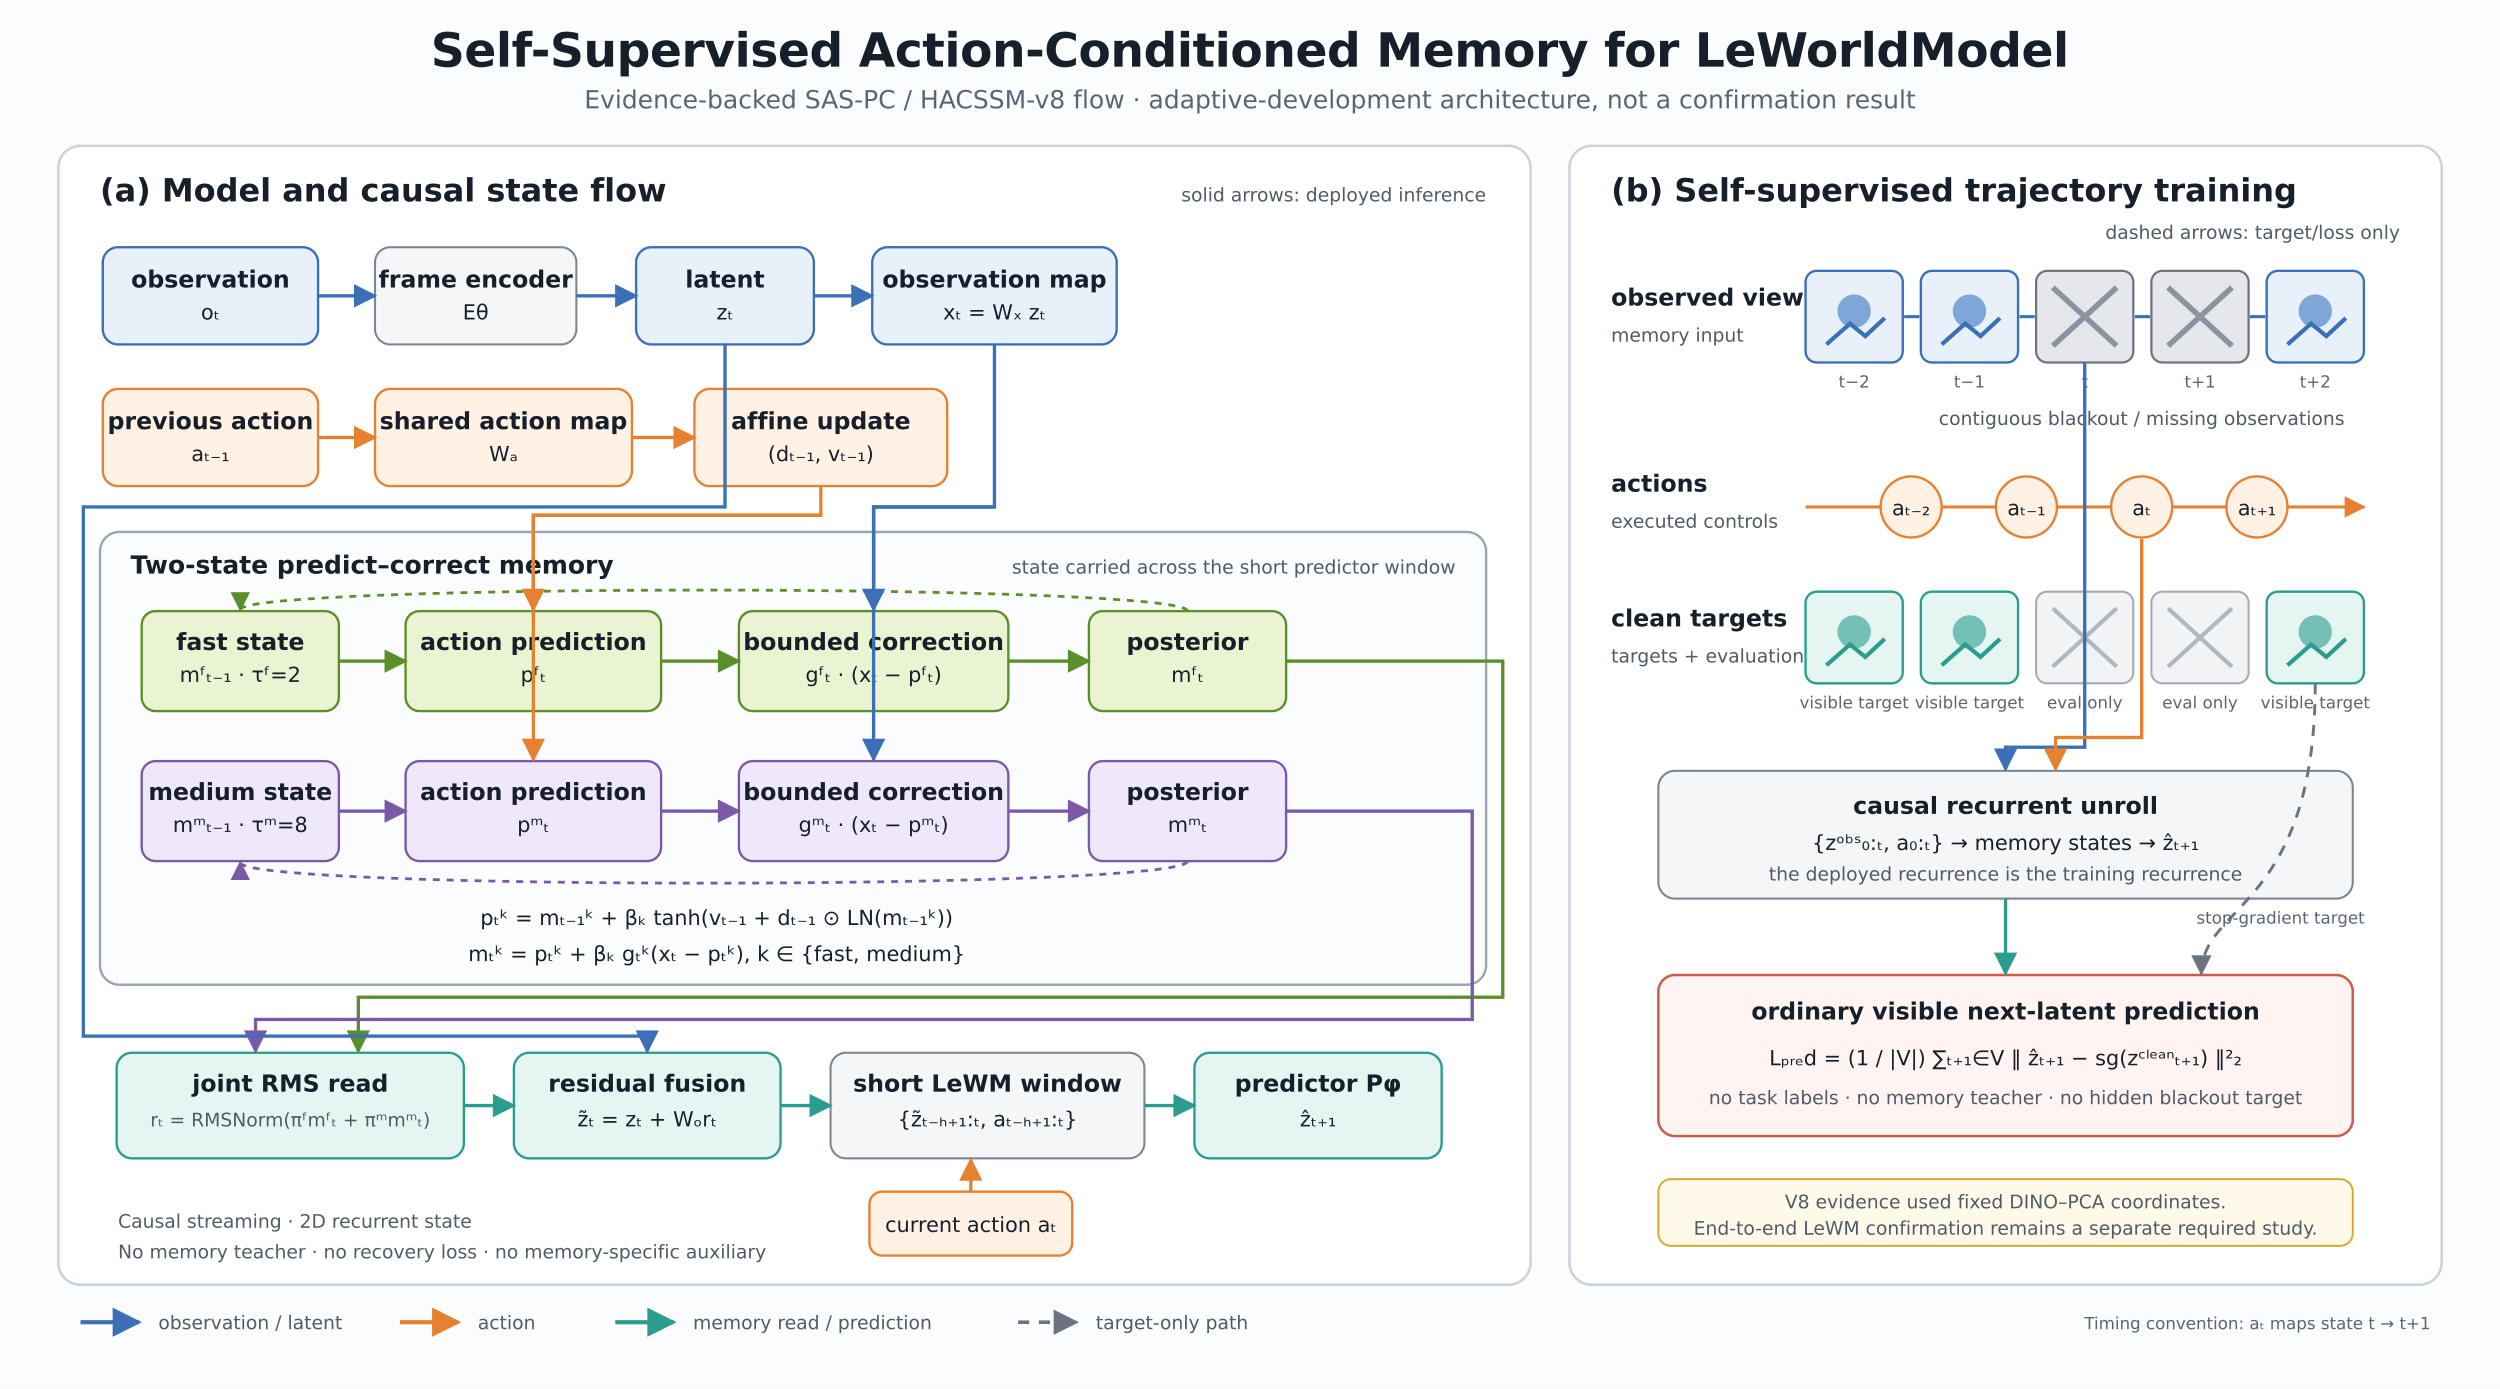
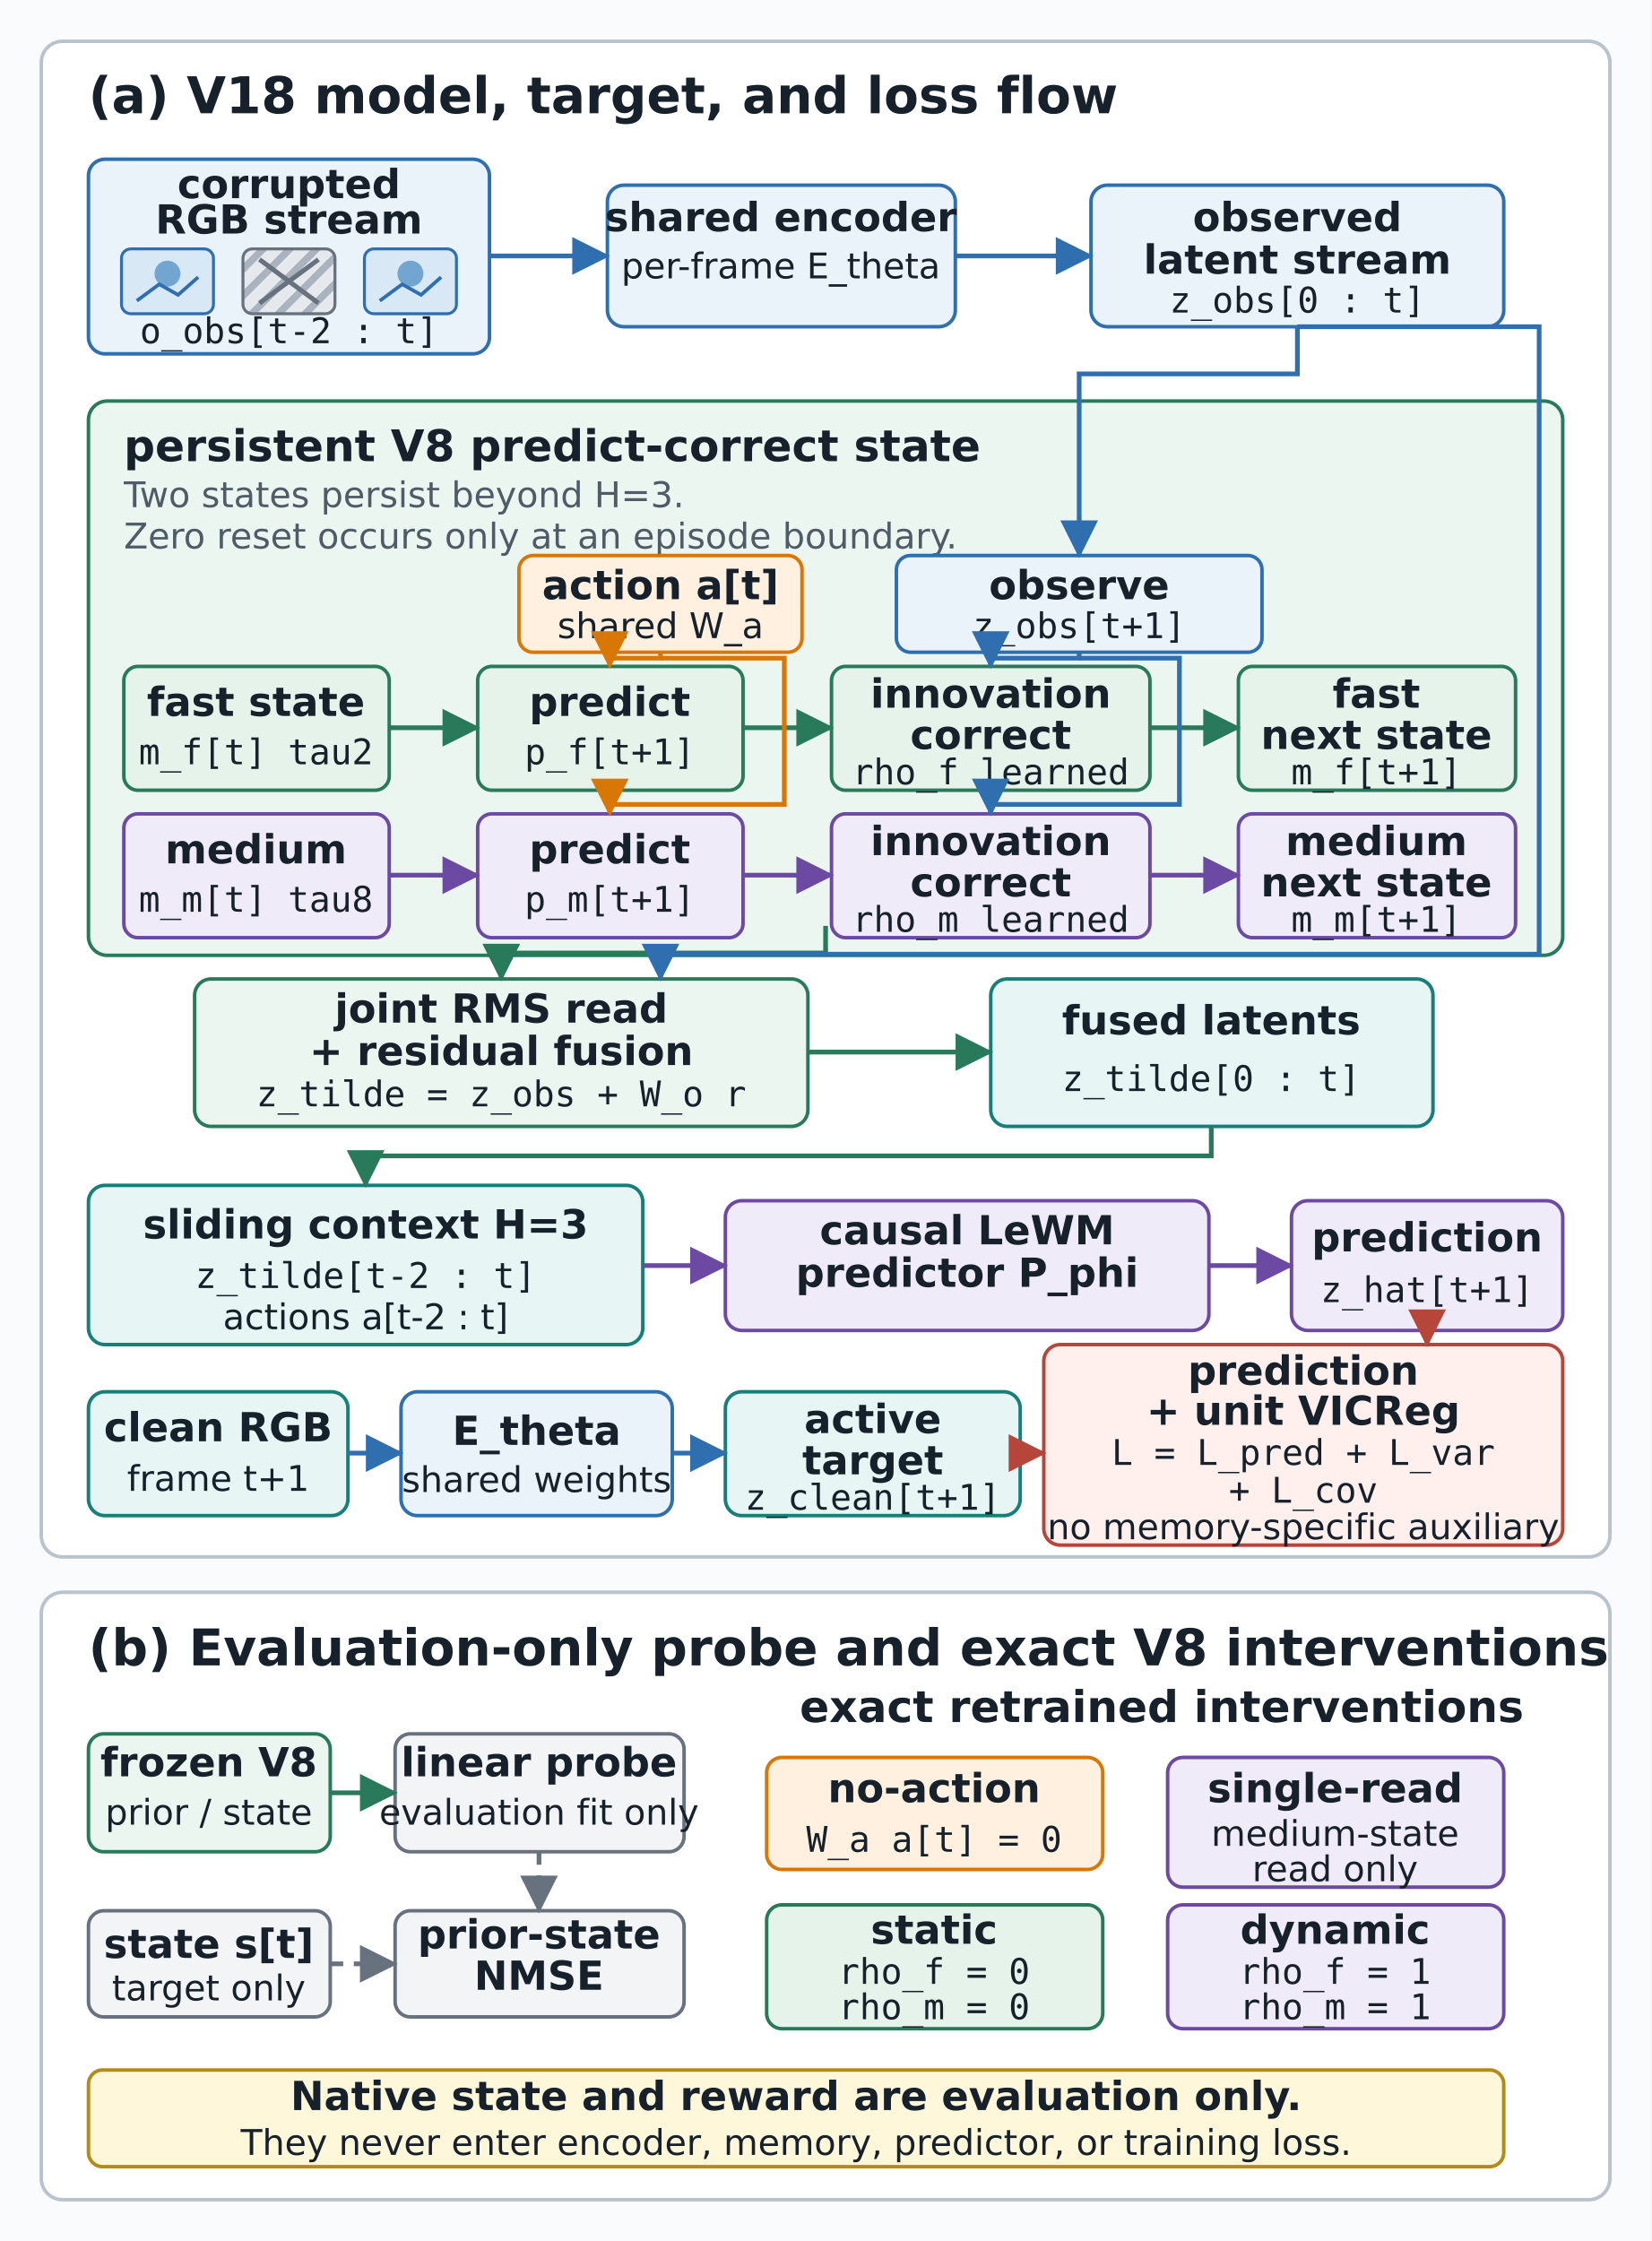
- <svg xmlns="http://www.w3.org/2000/svg" width="1800" height="1000" viewBox="0 0 1800 1000" role="img" aria-labelledby="title desc">
+ <svg xmlns="http://www.w3.org/2000/svg" width="1400" height="1900" viewBox="0 0 1400 1900" role="img" aria-labelledby="svg-title svg-desc">
  <defs>
-     <marker id="arrow-blue" viewBox="0 0 10 10" refX="9" refY="5" markerWidth="7" markerHeight="7" orient="auto-start-reverse">
-       <path d="M 0 0 L 10 5 L 0 10 z" fill="#3B6FB6" />
-     </marker>
-     <marker id="arrow-orange" viewBox="0 0 10 10" refX="9" refY="5" markerWidth="7" markerHeight="7" orient="auto-start-reverse">
-       <path d="M 0 0 L 10 5 L 0 10 z" fill="#E6812F" />
-     </marker>
-     <marker id="arrow-green" viewBox="0 0 10 10" refX="9" refY="5" markerWidth="7" markerHeight="7" orient="auto-start-reverse">
-       <path d="M 0 0 L 10 5 L 0 10 z" fill="#5A8F29" />
-     </marker>
-     <marker id="arrow-violet" viewBox="0 0 10 10" refX="9" refY="5" markerWidth="7" markerHeight="7" orient="auto-start-reverse">
-       <path d="M 0 0 L 10 5 L 0 10 z" fill="#7A5AA6" />
-     </marker>
-     <marker id="arrow-teal" viewBox="0 0 10 10" refX="9" refY="5" markerWidth="7" markerHeight="7" orient="auto-start-reverse">
-       <path d="M 0 0 L 10 5 L 0 10 z" fill="#2A9D8F" />
-     </marker>
-     <marker id="arrow-gray" viewBox="0 0 10 10" refX="9" refY="5" markerWidth="7" markerHeight="7" orient="auto-start-reverse">
-       <path d="M 0 0 L 10 5 L 0 10 z" fill="#6B7280" />
-     </marker>
+     <marker id="arrow-blue" viewBox="0 0 10 10" refX="9" refY="5" markerWidth="8" markerHeight="8" orient="auto">
+       <path d="M0,0 L10,5 L0,10 Z" fill="#2F6FB0" />
+     </marker>
+     <marker id="arrow-orange" viewBox="0 0 10 10" refX="9" refY="5" markerWidth="8" markerHeight="8" orient="auto">
+       <path d="M0,0 L10,5 L0,10 Z" fill="#D97706" />
+     </marker>
+     <marker id="arrow-green" viewBox="0 0 10 10" refX="9" refY="5" markerWidth="8" markerHeight="8" orient="auto">
+       <path d="M0,0 L10,5 L0,10 Z" fill="#287A5B" />
+     </marker>
+     <marker id="arrow-purple" viewBox="0 0 10 10" refX="9" refY="5" markerWidth="8" markerHeight="8" orient="auto">
+       <path d="M0,0 L10,5 L0,10 Z" fill="#6C4AA4" />
+     </marker>
+     <marker id="arrow-red" viewBox="0 0 10 10" refX="9" refY="5" markerWidth="8" markerHeight="8" orient="auto">
+       <path d="M0,0 L10,5 L0,10 Z" fill="#B6463A" />
+     </marker>
+     <marker id="arrow-gray" viewBox="0 0 10 10" refX="9" refY="5" markerWidth="8" markerHeight="8" orient="auto">
+       <path d="M0,0 L10,5 L0,10 Z" fill="#68727F" />
+     </marker>
+     <pattern id="cutout" width="16" height="16" patternUnits="userSpaceOnUse" patternTransform="rotate(45)">
+       <rect width="16" height="16" fill="#E5E9EE" />
+       <rect width="6" height="16" fill="#AAB3BE" />
+     </pattern>
    <style>
-       text { font-family: "DejaVu Sans", "Liberation Sans", Arial, sans-serif; fill: #17202A; }
-       .title { font-size: 34px; font-weight: 700; letter-spacing: -0.35px; }
-       .subtitle { font-size: 18px; fill: #596574; }
-       .panel-title { font-size: 23px; font-weight: 700; }
-       .section { font-size: 18px; font-weight: 700; }
-       .label { font-size: 17px; font-weight: 600; }
-       .body { font-size: 15px; }
-       .small { font-size: 13.5px; fill: #4F5B67; }
-       .tiny { font-size: 12px; fill: #596574; }
-       .equation { font-family: "DejaVu Sans", "Liberation Sans", Arial, sans-serif; font-size: 15px; }
-       .panel { fill: #FFFFFF; stroke: #CAD2DC; stroke-width: 1.8; }
-       .memory-outline { fill: #FBFCFD; stroke: #98A4B3; stroke-width: 1.7; }
-       .obs-box { fill: #E8F1FA; stroke: #3B6FB6; stroke-width: 1.7; }
-       .action-box { fill: #FFF1E3; stroke: #E6812F; stroke-width: 1.7; }
-       .fast-box { fill: #EAF4D3; stroke: #5A8F29; stroke-width: 1.7; }
-       .medium-box { fill: #EEE8FA; stroke: #7A5AA6; stroke-width: 1.7; }
-       .teal-box { fill: #E5F5F2; stroke: #2A9D8F; stroke-width: 1.7; }
-       .neutral-box { fill: #F4F6F8; stroke: #7A8694; stroke-width: 1.5; }
-       .loss-box { fill: #FFF4F2; stroke: #C95D4B; stroke-width: 1.8; }
-       .solid-blue { fill: none; stroke: #3B6FB6; stroke-width: 2.4; marker-end: url(#arrow-blue); }
-       .solid-orange { fill: none; stroke: #E6812F; stroke-width: 2.4; marker-end: url(#arrow-orange); }
-       .solid-green { fill: none; stroke: #5A8F29; stroke-width: 2.4; marker-end: url(#arrow-green); }
-       .solid-violet { fill: none; stroke: #7A5AA6; stroke-width: 2.4; marker-end: url(#arrow-violet); }
-       .solid-teal { fill: none; stroke: #2A9D8F; stroke-width: 2.4; marker-end: url(#arrow-teal); }
-       .target-gray { fill: none; stroke: #6B7280; stroke-width: 2.1; stroke-dasharray: 8 7; marker-end: url(#arrow-gray); }
-       .feedback-green { fill: none; stroke: #5A8F29; stroke-width: 2; stroke-dasharray: 5 5; marker-end: url(#arrow-green); }
-       .feedback-violet { fill: none; stroke: #7A5AA6; stroke-width: 2; stroke-dasharray: 5 5; marker-end: url(#arrow-violet); }
+       text { font-family: "DejaVu Sans", "Liberation Sans", Arial, sans-serif; fill: #17212B; }
+       .panel-title { font-size: 43px; font-weight: 700; }
+       .section { font-size: 37px; font-weight: 700; }
+       .label { font-size: 34px; font-weight: 700; }
+       .body { font-size: 30px; }
+       .note { font-size: 30px; fill: #4F5B67; }
+       .math { font-family: "DejaVu Sans Mono", "Liberation Mono", monospace; font-size: 30px; }
+       .panel { fill: #FFFFFF; stroke: #B9C3CE; stroke-width: 3; }
+       .obs { fill: #EAF2FA; stroke: #2F6FB0; stroke-width: 3; }
+       .action { fill: #FFF0DF; stroke: #D97706; stroke-width: 3; }
+       .memory { fill: #ECF6F1; stroke: #287A5B; stroke-width: 3; }
+       .fast { fill: #E5F3EB; stroke: #287A5B; stroke-width: 3; }
+       .medium { fill: #F0EBF8; stroke: #6C4AA4; stroke-width: 3; }
+       .predictor { fill: #F0EBF8; stroke: #6C4AA4; stroke-width: 3; }
+       .target { fill: #E7F5F4; stroke: #177F79; stroke-width: 3; }
+       .loss { fill: #FFF0EE; stroke: #B6463A; stroke-width: 3; }
+       .eval { fill: #F2F4F6; stroke: #68727F; stroke-width: 3; }
+       .warn { fill: #FFF7DA; stroke: #B58A15; stroke-width: 3; }
+       .blue-arrow { fill: none; stroke: #2F6FB0; stroke-width: 4; marker-end: url(#arrow-blue); }
+       .orange-arrow { fill: none; stroke: #D97706; stroke-width: 4; marker-end: url(#arrow-orange); }
+       .green-arrow { fill: none; stroke: #287A5B; stroke-width: 4; marker-end: url(#arrow-green); }
+       .purple-arrow { fill: none; stroke: #6C4AA4; stroke-width: 4; marker-end: url(#arrow-purple); }
+       .red-arrow { fill: none; stroke: #B6463A; stroke-width: 4; marker-end: url(#arrow-red); }
+       .gray-arrow { fill: none; stroke: #68727F; stroke-width: 4; stroke-dasharray: 11 9; marker-end: url(#arrow-gray); }
+       .shared { fill: none; stroke: #2F6FB0; stroke-width: 3; stroke-dasharray: 10 8; }
    </style>
  </defs>
-   <rect x="0" y="0" width="1800" height="1000" fill="#FBFCFD" />
-   <text x="900" y="48" text-anchor="middle" class="title">Self-Supervised Action-Conditioned Memory for LeWorldModel</text>
-   <text x="900" y="78" text-anchor="middle" class="subtitle">Evidence-backed SAS-PC / HACSSM-v8 flow · adaptive-development architecture, not a confirmation result</text>
-   <rect x="42" y="105" width="1060" height="820" rx="16" class="panel" />
-   <text x="72" y="145" class="panel-title">(a) Model and causal state flow</text>
-   <text x="1070" y="145" text-anchor="end" class="small">solid arrows: deployed inference</text>
-   <rect x="74" y="178" width="155" height="70" rx="11" class="obs-box" />
-   <text x="151.5" y="207" text-anchor="middle" class="label">observation</text>
-   <text x="151.5" y="230" text-anchor="middle" class="body">oₜ</text>
-   <rect x="270" y="178" width="145" height="70" rx="11" class="neutral-box" />
-   <text x="342.5" y="207" text-anchor="middle" class="label">frame encoder</text>
-   <text x="342.5" y="230" text-anchor="middle" class="body">Eθ</text>
-   <rect x="458" y="178" width="128" height="70" rx="11" class="obs-box" />
-   <text x="522" y="207" text-anchor="middle" class="label">latent</text>
-   <text x="522" y="230" text-anchor="middle" class="body">zₜ</text>
-   <rect x="628" y="178" width="176" height="70" rx="11" class="obs-box" />
-   <text x="716" y="207" text-anchor="middle" class="label">observation map</text>
-   <text x="716" y="230" text-anchor="middle" class="body">xₜ = Wₓ zₜ</text>
-   <path d="M 229 213 L 270 213" class="solid-blue" />
-   <path d="M 415 213 L 458 213" class="solid-blue" />
-   <path d="M 586 213 L 628 213" class="solid-blue" />
-   <rect x="74" y="280" width="155" height="70" rx="11" class="action-box" />
-   <text x="151.5" y="309" text-anchor="middle" class="label">previous action</text>
-   <text x="151.5" y="332" text-anchor="middle" class="body">aₜ₋₁</text>
-   <rect x="270" y="280" width="185" height="70" rx="11" class="action-box" />
-   <text x="362.5" y="309" text-anchor="middle" class="label">shared action map</text>
-   <text x="362.5" y="332" text-anchor="middle" class="body">Wₐ</text>
-   <rect x="500" y="280" width="182" height="70" rx="11" class="action-box" />
-   <text x="591" y="309" text-anchor="middle" class="label">affine update</text>
-   <text x="591" y="332" text-anchor="middle" class="body">(dₜ₋₁, vₜ₋₁)</text>
-   <path d="M 229 315 L 270 315" class="solid-orange" />
-   <path d="M 455 315 L 500 315" class="solid-orange" />
-   <rect x="72" y="383" width="998" height="326" rx="14" class="memory-outline" />
-   <text x="94" y="413" class="section">Two-state predict–correct memory</text>
-   <text x="1048" y="413" text-anchor="end" class="small">state carried across the short predictor window</text>
-   <rect x="102" y="440" width="142" height="72" rx="10" class="fast-box" />
-   <text x="173" y="468" text-anchor="middle" class="label">fast state</text>
-   <text x="173" y="491" text-anchor="middle" class="body">mᶠₜ₋₁ · τᶠ=2</text>
-   <rect x="292" y="440" width="184" height="72" rx="10" class="fast-box" />
-   <text x="384" y="468" text-anchor="middle" class="label">action prediction</text>
-   <text x="384" y="491" text-anchor="middle" class="body">pᶠₜ</text>
-   <rect x="532" y="440" width="194" height="72" rx="10" class="fast-box" />
-   <text x="629" y="468" text-anchor="middle" class="label">bounded correction</text>
-   <text x="629" y="491" text-anchor="middle" class="body">gᶠₜ · (xₜ − pᶠₜ)</text>
-   <rect x="784" y="440" width="142" height="72" rx="10" class="fast-box" />
-   <text x="855" y="468" text-anchor="middle" class="label">posterior</text>
-   <text x="855" y="491" text-anchor="middle" class="body">mᶠₜ</text>
-   <path d="M 244 476 L 292 476" class="solid-green" />
-   <path d="M 476 476 L 532 476" class="solid-green" />
-   <path d="M 726 476 L 784 476" class="solid-green" />
-   <path d="M 855 440 C 855 420, 173 420, 173 439" class="feedback-green" />
-   <rect x="102" y="548" width="142" height="72" rx="10" class="medium-box" />
-   <text x="173" y="576" text-anchor="middle" class="label">medium state</text>
-   <text x="173" y="599" text-anchor="middle" class="body">mᵐₜ₋₁ · τᵐ=8</text>
-   <rect x="292" y="548" width="184" height="72" rx="10" class="medium-box" />
-   <text x="384" y="576" text-anchor="middle" class="label">action prediction</text>
-   <text x="384" y="599" text-anchor="middle" class="body">pᵐₜ</text>
-   <rect x="532" y="548" width="194" height="72" rx="10" class="medium-box" />
-   <text x="629" y="576" text-anchor="middle" class="label">bounded correction</text>
-   <text x="629" y="599" text-anchor="middle" class="body">gᵐₜ · (xₜ − pᵐₜ)</text>
-   <rect x="784" y="548" width="142" height="72" rx="10" class="medium-box" />
-   <text x="855" y="576" text-anchor="middle" class="label">posterior</text>
-   <text x="855" y="599" text-anchor="middle" class="body">mᵐₜ</text>
-   <path d="M 244 584 L 292 584" class="solid-violet" />
-   <path d="M 476 584 L 532 584" class="solid-violet" />
-   <path d="M 726 584 L 784 584" class="solid-violet" />
-   <path d="M 855 620 C 855 641, 173 641, 173 621" class="feedback-violet" />
-   <path d="M 591 350 L 591 371 L 384 371 L 384 439" class="solid-orange" />
-   <path d="M 591 371 L 384 371 L 384 547" class="solid-orange" />
-   <path d="M 716 248 L 716 365 L 629 365 L 629 439" class="solid-blue" />
-   <path d="M 716 365 L 629 365 L 629 547" class="solid-blue" />
-   <text x="516" y="666" text-anchor="middle" class="equation">pₜᵏ = mₜ₋₁ᵏ + βₖ tanh(vₜ₋₁ + dₜ₋₁ ⊙ LN(mₜ₋₁ᵏ))</text>
-   <text x="516" y="692" text-anchor="middle" class="equation">mₜᵏ = pₜᵏ + βₖ gₜᵏ(xₜ − pₜᵏ),  k ∈ {fast, medium}</text>
-   <rect x="84" y="758" width="250" height="76" rx="11" class="teal-box" />
-   <text x="209" y="786" text-anchor="middle" class="label">joint RMS read</text>
-   <text x="209" y="811" text-anchor="middle" class="small">rₜ = RMSNorm(πᶠmᶠₜ + πᵐmᵐₜ)</text>
-   <rect x="370" y="758" width="192" height="76" rx="11" class="teal-box" />
-   <text x="466" y="786" text-anchor="middle" class="label">residual fusion</text>
-   <text x="466" y="811" text-anchor="middle" class="body">z̃ₜ = zₜ + Wₒrₜ</text>
-   <rect x="598" y="758" width="226" height="76" rx="11" class="neutral-box" />
-   <text x="711" y="786" text-anchor="middle" class="label">short LeWM window</text>
-   <text x="711" y="811" text-anchor="middle" class="body">{z̃ₜ₋ₕ₊₁:ₜ, aₜ₋ₕ₊₁:ₜ}</text>
-   <rect x="860" y="758" width="178" height="76" rx="11" class="teal-box" />
-   <text x="949" y="786" text-anchor="middle" class="label">predictor Pφ</text>
-   <text x="949" y="811" text-anchor="middle" class="body">ẑₜ₊₁</text>
-   <polyline points="926,476 1082,476 1082,718 258,718 258,757" fill="none" stroke="#5A8F29" stroke-width="2.4" marker-end="url(#arrow-green)" />
-   <polyline points="926,584 1060,584 1060,734 184,734 184,757" fill="none" stroke="#7A5AA6" stroke-width="2.4" marker-end="url(#arrow-violet)" />
-   <path d="M 334 796 L 370 796" class="solid-teal" />
-   <path d="M 562 796 L 598 796" class="solid-teal" />
-   <path d="M 824 796 L 860 796" class="solid-teal" />
-   <polyline points="522,248 522,365 60,365 60,746 466,746 466,757" fill="none" stroke="#3B6FB6" stroke-width="2.4" marker-end="url(#arrow-blue)" />
-   <rect x="626" y="858" width="146" height="46" rx="9" class="action-box" />
-   <text x="699" y="887" text-anchor="middle" class="body">current action aₜ</text>
-   <path d="M 699 858 L 699 835" class="solid-orange" />
-   <text x="85" y="884" class="small">Causal streaming · 2D recurrent state</text>
-   <text x="85" y="906" class="small">No memory teacher · no recovery loss · no memory-specific auxiliary</text>
-   <rect x="1130" y="105" width="628" height="820" rx="16" class="panel" />
-   <text x="1160" y="145" class="panel-title">(b) Self-supervised trajectory training</text>
-   <text x="1728" y="172" text-anchor="end" class="small">dashed arrows: target/loss only</text>
-   <text x="1160" y="220" class="label">observed view</text>
-   <text x="1160" y="246" class="small">memory input</text>
+   <rect x="0" y="0" width="1400" height="1900" fill="#FAFBFC" />
+   <rect x="35" y="35" width="1330" height="1285" rx="18" class="panel" />
+   <text x="75" y="96" class="panel-title">(a) V18 model, target, and loss flow</text>
+   <rect x="75" y="135" width="340" height="165" rx="14" class="obs" />
+   <text x="245" y="168" text-anchor="middle" class="label">corrupted</text>
+   <text x="245" y="198" text-anchor="middle" class="label">RGB stream</text>
  <g>
-     <rect x="1300" y="195" width="70" height="66" rx="8" class="obs-box" />
-     <circle cx="1335" cy="224" r="12" fill="#7EA7D8" />
-     <path d="M1315 248 L1332 233 L1343 242 L1357 229" fill="none" stroke="#3B6FB6" stroke-width="3" />
-     <text x="1335" y="279" text-anchor="middle" class="tiny">t−2</text>
-     <rect x="1383" y="195" width="70" height="66" rx="8" class="obs-box" />
-     <circle cx="1418" cy="224" r="12" fill="#7EA7D8" />
-     <path d="M1398 248 L1415 233 L1426 242 L1440 229" fill="none" stroke="#3B6FB6" stroke-width="3" />
-     <text x="1418" y="279" text-anchor="middle" class="tiny">t−1</text>
-     <rect x="1466" y="195" width="70" height="66" rx="8" fill="#E5E7EB" stroke="#6B7280" stroke-width="1.6" />
-     <path d="M1478 207 L1524 249 M1524 207 L1478 249" stroke="#8A93A0" stroke-width="4" />
-     <text x="1501" y="279" text-anchor="middle" class="tiny">t</text>
-     <rect x="1549" y="195" width="70" height="66" rx="8" fill="#E5E7EB" stroke="#6B7280" stroke-width="1.6" />
-     <path d="M1561 207 L1607 249 M1607 207 L1561 249" stroke="#8A93A0" stroke-width="4" />
-     <text x="1584" y="279" text-anchor="middle" class="tiny">t+1</text>
-     <rect x="1632" y="195" width="70" height="66" rx="8" class="obs-box" />
-     <circle cx="1667" cy="224" r="12" fill="#7EA7D8" />
-     <path d="M1647 248 L1664 233 L1675 242 L1689 229" fill="none" stroke="#3B6FB6" stroke-width="3" />
-     <text x="1667" y="279" text-anchor="middle" class="tiny">t+2</text>
+     <rect x="103" y="211" width="78" height="55" rx="8" fill="#D8E8F5" stroke="#2F6FB0" stroke-width="2.5" />
+     <circle cx="142" cy="232" r="11" fill="#73A5D1" />
+     <path d="M116,255 L135,241 L151,250 L168,235" fill="none" stroke="#2F6FB0" stroke-width="3" />
+     <rect x="206" y="211" width="78" height="55" rx="8" fill="url(#cutout)" stroke="#68727F" stroke-width="2.5" />
+     <path d="M220,220 L270,257 M270,220 L220,257" stroke="#68727F" stroke-width="4" />
+     <rect x="309" y="211" width="78" height="55" rx="8" fill="#D8E8F5" stroke="#2F6FB0" stroke-width="2.5" />
+     <circle cx="348" cy="232" r="11" fill="#73A5D1" />
+     <path d="M322,255 L341,241 L357,250 L374,235" fill="none" stroke="#2F6FB0" stroke-width="3" />
  </g>
-   <path d="M 1371 228 L 1382 228 M 1454 228 L 1465 228 M 1537 228 L 1548 228 M 1620 228 L 1631 228" stroke="#3B6FB6" stroke-width="2.2" />
-   <text x="1542" y="306" text-anchor="middle" class="small">contiguous blackout / missing observations</text>
-   <text x="1160" y="354" class="label">actions</text>
-   <text x="1160" y="380" class="small">executed controls</text>
-   <line x1="1300" y1="365" x2="1702" y2="365" stroke="#E6812F" stroke-width="2.2" marker-end="url(#arrow-orange)" />
-   <g fill="#FFF1E3" stroke="#E6812F" stroke-width="1.7">
-     <circle cx="1376" cy="365" r="22" />
-     <circle cx="1459" cy="365" r="22" />
-     <circle cx="1542" cy="365" r="22" />
-     <circle cx="1625" cy="365" r="22" />
-   </g>
-   <g class="body" text-anchor="middle">
-     <text x="1376" y="371">aₜ₋₂</text>
-     <text x="1459" y="371">aₜ₋₁</text>
-     <text x="1542" y="371">aₜ</text>
-     <text x="1625" y="371">aₜ₊₁</text>
-   </g>
-   <text x="1160" y="451" class="label">clean targets</text>
-   <text x="1160" y="477" class="small">targets + evaluation</text>
-   <g>
-     <rect x="1300" y="426" width="70" height="66" rx="8" class="teal-box" />
-     <circle cx="1335" cy="455" r="12" fill="#74BFB6" />
-     <path d="M1315 479 L1332 464 L1343 473 L1357 460" fill="none" stroke="#2A9D8F" stroke-width="3" />
-     <text x="1335" y="510" text-anchor="middle" class="tiny">visible target</text>
-     <rect x="1383" y="426" width="70" height="66" rx="8" class="teal-box" />
-     <circle cx="1418" cy="455" r="12" fill="#74BFB6" />
-     <path d="M1398 479 L1415 464 L1426 473 L1440 460" fill="none" stroke="#2A9D8F" stroke-width="3" />
-     <text x="1418" y="510" text-anchor="middle" class="tiny">visible target</text>
-     <rect x="1466" y="426" width="70" height="66" rx="8" fill="#F2F3F5" stroke="#A4ABB5" stroke-width="1.5" />
-     <path d="M1478 438 L1524 480 M1524 438 L1478 480" stroke="#B1B7C0" stroke-width="3" />
-     <text x="1501" y="510" text-anchor="middle" class="tiny">eval only</text>
-     <rect x="1549" y="426" width="70" height="66" rx="8" fill="#F2F3F5" stroke="#A4ABB5" stroke-width="1.5" />
-     <path d="M1561 438 L1607 480 M1607 438 L1561 480" stroke="#B1B7C0" stroke-width="3" />
-     <text x="1584" y="510" text-anchor="middle" class="tiny">eval only</text>
-     <rect x="1632" y="426" width="70" height="66" rx="8" class="teal-box" />
-     <circle cx="1667" cy="455" r="12" fill="#74BFB6" />
-     <path d="M1647 479 L1664 464 L1675 473 L1689 460" fill="none" stroke="#2A9D8F" stroke-width="3" />
-     <text x="1667" y="510" text-anchor="middle" class="tiny">visible target</text>
-   </g>
-   <rect x="1194" y="555" width="500" height="92" rx="12" class="neutral-box" />
-   <text x="1444" y="586" text-anchor="middle" class="label">causal recurrent unroll</text>
-   <text x="1444" y="612" text-anchor="middle" class="body">{zᵒᵇˢ₀:ₜ, a₀:ₜ} → memory states → ẑₜ₊₁</text>
-   <text x="1444" y="634" text-anchor="middle" class="small">the deployed recurrence is the training recurrence</text>
-   <path d="M 1501 261 L 1501 538 L 1444 538 L 1444 554" class="solid-blue" />
-   <path d="M 1542 388 L 1542 531 L 1480 531 L 1480 554" class="solid-orange" />
-   <rect x="1194" y="702" width="500" height="116" rx="12" class="loss-box" />
-   <text x="1444" y="734" text-anchor="middle" class="label">ordinary visible next-latent prediction</text>
-   <text x="1444" y="767" text-anchor="middle" class="equation">Lₚᵣₑd = (1 / |V|) ∑ₜ₊₁∈V ‖ ẑₜ₊₁ − sg(zᶜˡᵉᵃⁿₜ₊₁) ‖²₂</text>
-   <text x="1444" y="795" text-anchor="middle" class="small">no task labels · no memory teacher · no hidden blackout target</text>
-   <path d="M 1444 647 L 1444 701" class="solid-teal" />
-   <path d="M 1667 492 C 1667 654, 1585 651, 1585 701" class="target-gray" />
-   <text x="1642" y="665" text-anchor="middle" class="tiny">stop-gradient target</text>
-   <rect x="1194" y="849" width="500" height="48" rx="9" fill="#FFF9E9" stroke="#D7A928" stroke-width="1.4" />
-   <text x="1444" y="870" text-anchor="middle" class="small">V8 evidence used fixed DINO–PCA coordinates.</text>
-   <text x="1444" y="889" text-anchor="middle" class="small">End-to-end LeWM confirmation remains a separate required study.</text>
-   <g transform="translate(58,952)">
-     <line x1="0" y1="0" x2="42" y2="0" stroke="#3B6FB6" stroke-width="3" marker-end="url(#arrow-blue)" />
-     <text x="56" y="5" class="small">observation / latent</text>
-     <line x1="230" y1="0" x2="272" y2="0" stroke="#E6812F" stroke-width="3" marker-end="url(#arrow-orange)" />
-     <text x="286" y="5" class="small">action</text>
-     <line x1="385" y1="0" x2="427" y2="0" stroke="#2A9D8F" stroke-width="3" marker-end="url(#arrow-teal)" />
-     <text x="441" y="5" class="small">memory read / prediction</text>
-     <line x1="675" y1="0" x2="717" y2="0" stroke="#6B7280" stroke-width="2.6" stroke-dasharray="8 7" marker-end="url(#arrow-gray)" />
-     <text x="731" y="5" class="small">target-only path</text>
-     <text x="1692" y="5" text-anchor="end" class="tiny">Timing convention: aₜ maps state t → t+1</text>
-   </g>
+   <text x="245" y="291" text-anchor="middle" class="math">o_obs[t-2 : t]</text>
+   <rect x="515" y="157" width="295" height="120" rx="14" class="obs" />
+   <text x="662" y="196" text-anchor="middle" class="label">shared encoder</text>
+   <text x="662" y="236" text-anchor="middle" class="body">per-frame E_theta</text>
+   <rect x="925" y="157" width="350" height="120" rx="14" class="obs" />
+   <text x="1100" y="196" text-anchor="middle" class="label">observed</text>
+   <text x="1100" y="232" text-anchor="middle" class="label">latent stream</text>
+   <text x="1100" y="265" text-anchor="middle" class="math">z_obs[0 : t]</text>
+   <path d="M415,217 L514,217" class="blue-arrow" />
+   <path d="M810,217 L924,217" class="blue-arrow" />
+   <rect x="75" y="340" width="1250" height="470" rx="16" class="memory" />
+   <text x="105" y="391" class="section">persistent V8 predict-correct state</text>
+   <text x="105" y="430" class="note">Two states persist beyond H=3.</text>
+   <text x="105" y="465" class="note">Zero reset occurs only at an episode boundary.</text>
+   <rect x="440" y="471" width="240" height="82" rx="12" class="action" />
+   <text x="560" y="508" text-anchor="middle" class="label">action a[t]</text>
+   <text x="560" y="541" text-anchor="middle" class="body">shared W_a</text>
+   <rect x="760" y="471" width="310" height="82" rx="12" class="obs" />
+   <text x="915" y="508" text-anchor="middle" class="label">observe</text>
+   <text x="915" y="541" text-anchor="middle" class="math">z_obs[t+1]</text>
+   <rect x="105" y="565" width="225" height="105" rx="12" class="fast" />
+   <text x="217" y="607" text-anchor="middle" class="label">fast state</text>
+   <text x="217" y="648" text-anchor="middle" class="math">m_f[t]  tau2</text>
+   <rect x="405" y="565" width="225" height="105" rx="12" class="fast" />
+   <text x="517" y="607" text-anchor="middle" class="label">predict</text>
+   <text x="517" y="648" text-anchor="middle" class="math">p_f[t+1]</text>
+   <rect x="705" y="565" width="270" height="105" rx="12" class="fast" />
+   <text x="840" y="600" text-anchor="middle" class="label">innovation</text>
+   <text x="840" y="635" text-anchor="middle" class="label">correct</text>
+   <text x="840" y="665" text-anchor="middle" class="math">rho_f learned</text>
+   <rect x="1050" y="565" width="235" height="105" rx="12" class="fast" />
+   <text x="1167" y="600" text-anchor="middle" class="label">fast</text>
+   <text x="1167" y="635" text-anchor="middle" class="label">next state</text>
+   <text x="1167" y="665" text-anchor="middle" class="math">m_f[t+1]</text>
+   <path d="M330,617 L404,617" class="green-arrow" />
+   <path d="M630,617 L704,617" class="green-arrow" />
+   <path d="M975,617 L1049,617" class="green-arrow" />
+   <rect x="105" y="690" width="225" height="105" rx="12" class="medium" />
+   <text x="217" y="732" text-anchor="middle" class="label">medium</text>
+   <text x="217" y="773" text-anchor="middle" class="math">m_m[t]  tau8</text>
+   <rect x="405" y="690" width="225" height="105" rx="12" class="medium" />
+   <text x="517" y="732" text-anchor="middle" class="label">predict</text>
+   <text x="517" y="773" text-anchor="middle" class="math">p_m[t+1]</text>
+   <rect x="705" y="690" width="270" height="105" rx="12" class="medium" />
+   <text x="840" y="725" text-anchor="middle" class="label">innovation</text>
+   <text x="840" y="760" text-anchor="middle" class="label">correct</text>
+   <text x="840" y="790" text-anchor="middle" class="math">rho_m learned</text>
+   <rect x="1050" y="690" width="235" height="105" rx="12" class="medium" />
+   <text x="1167" y="725" text-anchor="middle" class="label">medium</text>
+   <text x="1167" y="760" text-anchor="middle" class="label">next state</text>
+   <text x="1167" y="790" text-anchor="middle" class="math">m_m[t+1]</text>
+   <path d="M330,742 L404,742" class="purple-arrow" />
+   <path d="M630,742 L704,742" class="purple-arrow" />
+   <path d="M975,742 L1049,742" class="purple-arrow" />
+   <path d="M560,553 L560,558 L517,558 L517,564" class="orange-arrow" />
+   <path d="M560,558 L665,558 L665,682 L517,682 L517,689" class="orange-arrow" />
+   <path d="M915,553 L915,558 L840,558 L840,564" class="blue-arrow" />
+   <path d="M915,558 L1000,558 L1000,682 L840,682 L840,689" class="blue-arrow" />
+   <path d="M1100,277 L1100,317 L915,317 L915,470" class="blue-arrow" />
+   <rect x="165" y="830" width="520" height="125" rx="14" class="memory" />
+   <text x="425" y="867" text-anchor="middle" class="label">joint RMS read</text>
+   <text x="425" y="903" text-anchor="middle" class="label">+ residual fusion</text>
+   <text x="425" y="938" text-anchor="middle" class="math">z_tilde = z_obs + W_o r</text>
+   <rect x="840" y="830" width="375" height="125" rx="14" class="target" />
+   <text x="1027" y="877" text-anchor="middle" class="label">fused latents</text>
+   <text x="1027" y="925" text-anchor="middle" class="math">z_tilde[0 : t]</text>
+   <path d="M700,785 L700,808 L425,808 L425,829" class="green-arrow" />
+   <path d="M1100,277 L1305,277 L1305,809 L560,809 L560,829" class="blue-arrow" />
+   <path d="M685,892 L839,892" class="green-arrow" />
+   <rect x="75" y="1005" width="470" height="135" rx="14" class="target" />
+   <text x="310" y="1050" text-anchor="middle" class="label">sliding context H=3</text>
+   <text x="310" y="1092" text-anchor="middle" class="math">z_tilde[t-2 : t]</text>
+   <text x="310" y="1127" text-anchor="middle" class="body">actions a[t-2 : t]</text>
+   <rect x="615" y="1018" width="410" height="110" rx="14" class="predictor" />
+   <text x="820" y="1055" text-anchor="middle" class="label">causal LeWM</text>
+   <text x="820" y="1091" text-anchor="middle" class="label">predictor P_phi</text>
+   <rect x="1095" y="1018" width="230" height="110" rx="14" class="predictor" />
+   <text x="1210" y="1061" text-anchor="middle" class="label">prediction</text>
+   <text x="1210" y="1104" text-anchor="middle" class="math">z_hat[t+1]</text>
+   <path d="M1027,955 L1027,980 L310,980 L310,1004" class="green-arrow" />
+   <path d="M545,1073 L614,1073" class="purple-arrow" />
+   <path d="M1025,1073 L1094,1073" class="purple-arrow" />
+   <rect x="75" y="1180" width="220" height="105" rx="14" class="target" />
+   <text x="185" y="1222" text-anchor="middle" class="label">clean RGB</text>
+   <text x="185" y="1264" text-anchor="middle" class="body">frame t+1</text>
+   <rect x="340" y="1180" width="230" height="105" rx="14" class="obs" />
+   <text x="455" y="1225" text-anchor="middle" class="label">E_theta</text>
+   <text x="455" y="1265" text-anchor="middle" class="body">shared weights</text>
+   <rect x="615" y="1180" width="250" height="105" rx="14" class="target" />
+   <text x="740" y="1215" text-anchor="middle" class="label">active</text>
+   <text x="740" y="1250" text-anchor="middle" class="label">target</text>
+   <text x="740" y="1280" text-anchor="middle" class="math">z_clean[t+1]</text>
+   <rect x="885" y="1140" width="440" height="170" rx="14" class="loss" />
+   <text x="1105" y="1174" text-anchor="middle" class="label">prediction</text>
+   <text x="1105" y="1208" text-anchor="middle" class="label">+ unit VICReg</text>
+   <text x="1105" y="1242" text-anchor="middle" class="math">L = L_pred + L_var</text>
+   <text x="1105" y="1274" text-anchor="middle" class="math">+ L_cov</text>
+   <text x="1105" y="1305" text-anchor="middle" class="body">no memory-specific auxiliary</text>
+   <path d="M295,1232 L339,1232" class="blue-arrow" />
+   <path d="M570,1232 L614,1232" class="blue-arrow" />
+   <path d="M865,1232 L884,1232" class="red-arrow" />
+   <path d="M1210,1128 L1210,1139" class="red-arrow" />
+   <rect x="35" y="1350" width="1330" height="515" rx="18" class="panel" />
+   <text x="75" y="1412" class="panel-title">(b) Evaluation-only probe and exact V8 interventions</text>
+   <rect x="75" y="1470" width="205" height="100" rx="13" class="memory" />
+   <text x="177" y="1506" text-anchor="middle" class="label">frozen V8</text>
+   <text x="177" y="1547" text-anchor="middle" class="body">prior / state</text>
+   <rect x="335" y="1470" width="245" height="100" rx="13" class="eval" />
+   <text x="457" y="1506" text-anchor="middle" class="label">linear probe</text>
+   <text x="457" y="1547" text-anchor="middle" class="body">evaluation fit only</text>
+   <rect x="335" y="1620" width="245" height="90" rx="13" class="eval" />
+   <text x="457" y="1652" text-anchor="middle" class="label">prior-state</text>
+   <text x="457" y="1687" text-anchor="middle" class="label">NMSE</text>
+   <rect x="75" y="1620" width="205" height="90" rx="13" class="eval" />
+   <text x="177" y="1660" text-anchor="middle" class="label">state s[t]</text>
+   <text x="177" y="1696" text-anchor="middle" class="body">target only</text>
+   <path d="M280,1520 L334,1520" class="green-arrow" />
+   <path d="M457,1570 L457,1619" class="gray-arrow" />
+   <path d="M280,1665 L334,1665" class="gray-arrow" />
+   <text x="985" y="1460" text-anchor="middle" class="section">exact retrained interventions</text>
+   <rect x="650" y="1490" width="285" height="95" rx="13" class="action" />
+   <text x="792" y="1528" text-anchor="middle" class="label">no-action</text>
+   <text x="792" y="1570" text-anchor="middle" class="math">W_a a[t] = 0</text>
+   <rect x="990" y="1490" width="285" height="110" rx="13" class="predictor" />
+   <text x="1132" y="1528" text-anchor="middle" class="label">single-read</text>
+   <text x="1132" y="1565" text-anchor="middle" class="body">medium-state</text>
+   <text x="1132" y="1595" text-anchor="middle" class="body">read only</text>
+   <rect x="650" y="1615" width="285" height="105" rx="13" class="fast" />
+   <text x="792" y="1648" text-anchor="middle" class="label">static</text>
+   <text x="792" y="1682" text-anchor="middle" class="math">rho_f = 0</text>
+   <text x="792" y="1712" text-anchor="middle" class="math">rho_m = 0</text>
+   <rect x="990" y="1615" width="285" height="105" rx="13" class="medium" />
+   <text x="1132" y="1648" text-anchor="middle" class="label">dynamic</text>
+   <text x="1132" y="1682" text-anchor="middle" class="math">rho_f = 1</text>
+   <text x="1132" y="1712" text-anchor="middle" class="math">rho_m = 1</text>
+   <rect x="75" y="1755" width="1200" height="82" rx="12" class="warn" />
+   <text x="675" y="1789" text-anchor="middle" class="label">Native state and reward are evaluation only.</text>
+   <text x="675" y="1827" text-anchor="middle" class="body">They never enter encoder, memory, predictor, or training loss.</text>
</svg>
